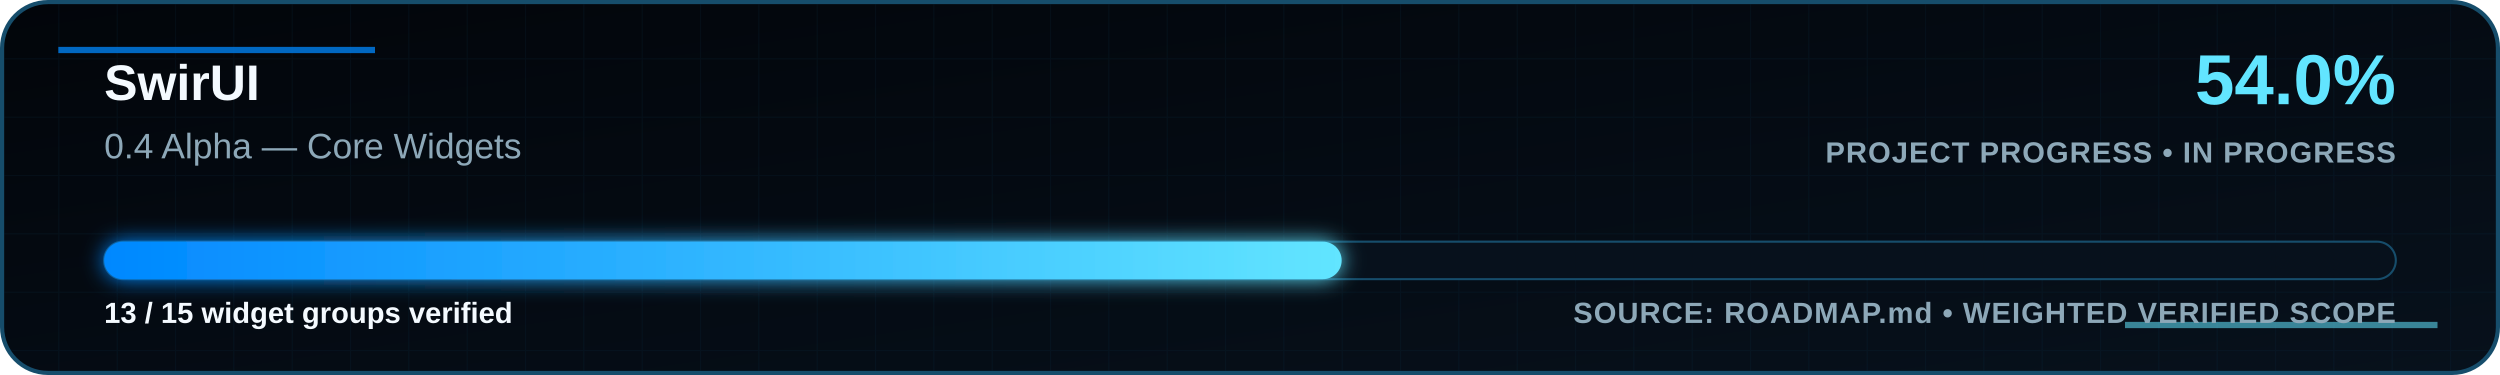
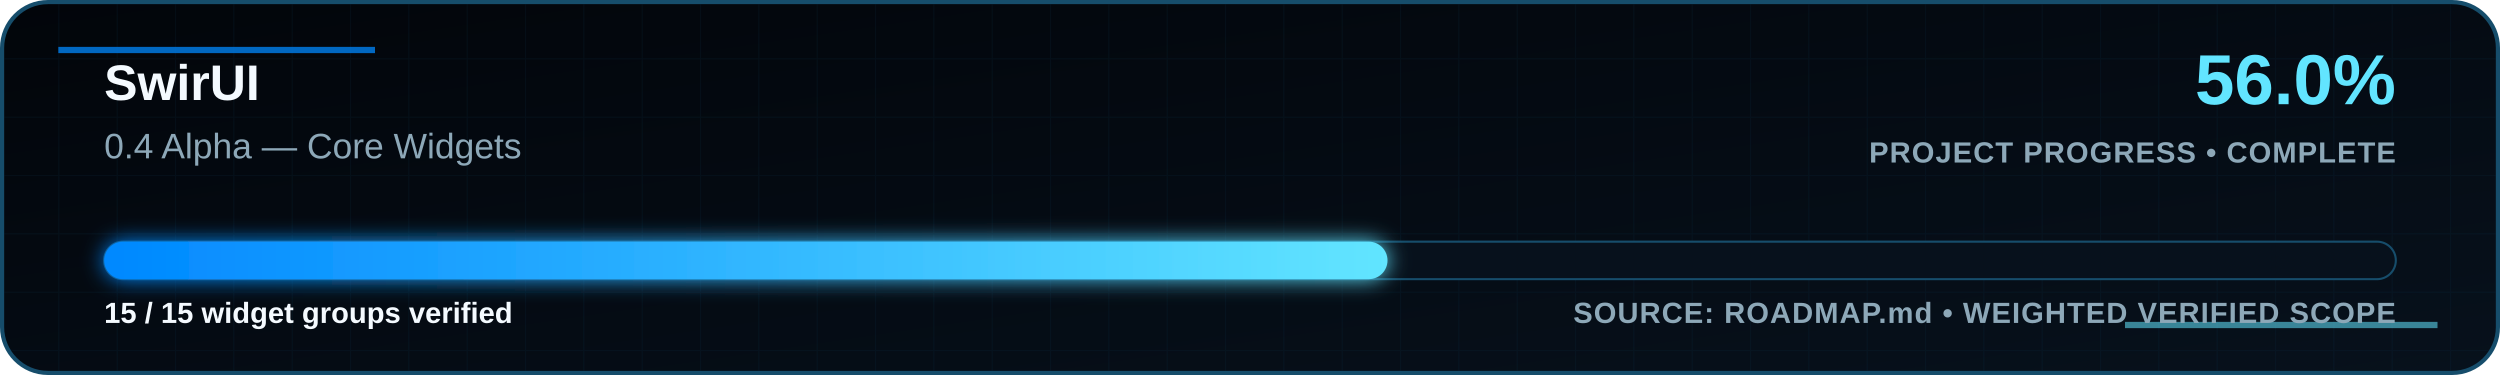
<svg xmlns="http://www.w3.org/2000/svg" width="1200" height="180" viewBox="0 0 1200 180" role="img" aria-labelledby="title desc">
  <defs>
    <linearGradient id="surface" x1="0" y1="0" x2="1" y2="1">
      <stop offset="0" stop-color="#02050A" />
      <stop offset="1" stop-color="#07111C" />
    </linearGradient>
    <linearGradient id="progressGradient" x1="0" y1="0" x2="1" y2="0">
      <stop offset="0" stop-color="#0088FF" />
      <stop offset="1" stop-color="#62E5FF" />
    </linearGradient>
    <pattern id="grid" width="28" height="28" patternUnits="userSpaceOnUse">
      <path d="M 28 0 L 0 0 0 28" fill="none" stroke="#0B3550" stroke-width="1" opacity="0.24" />
    </pattern>
    <filter id="softGlow" x="-20%" y="-100%" width="140%" height="300%">
      <feGaussianBlur stdDeviation="5" result="blur" />
      <feMerge>
        <feMergeNode in="blur" />
        <feMergeNode in="SourceGraphic" />
      </feMerge>
    </filter>
    <style>
      .project { fill:#F4FAFF; font:700 24px 'Segoe UI',Arial,sans-serif; }
      .scope { fill:#8DA8B8; font:500 17px 'Segoe UI',Arial,sans-serif; }
      .percent { fill:#62E5FF; font:800 34px 'Segoe UI',Arial,sans-serif; }
      .meta { fill:#8DA8B8; font:600 14px 'Segoe UI',Arial,sans-serif; letter-spacing:.5px; }
      .counter { fill:#F4FAFF; font:600 14px 'Segoe UI',Arial,sans-serif; }
    </style>
  </defs>
  <rect x="1" y="1" width="1198" height="178" rx="22" fill="url(#surface)" stroke="#164D6B" stroke-width="2" />
  <rect x="2" y="2" width="1196" height="176" rx="21" fill="url(#grid)" opacity="0.65" />
  <path d="M 28 24 H 180" stroke="#0088FF" stroke-width="3" opacity="0.75" />
  <path d="M 1020 156 H 1170" stroke="#62E5FF" stroke-width="3" opacity="0.55" />
  <text x="50" y="48" class="project">SwirUI</text>
  <text x="50" y="76" class="scope">0.4 Alpha — Core Widgets</text>
-   <text x="1150" y="50" text-anchor="end" class="percent">54.0%</text>
-   <text x="1150" y="78" text-anchor="end" class="meta">PROJECT PROGRESS • IN PROGRESS</text>
+   <text x="1150" y="50" text-anchor="end" class="percent">56.0%</text>
+   <text x="1150" y="78" text-anchor="end" class="meta">PROJECT PROGRESS • COMPLETE</text>
  <rect data-role="progress-track" x="50" y="116" width="1100" height="18" rx="9" fill="#07111C" stroke="#164D6B" stroke-width="1" />
-   <rect data-role="progress-fill" x="50" y="116" width="594" height="18" rx="9" fill="url(#progressGradient)" filter="url(#softGlow)" />
-   <text x="50" y="155" class="counter">13 / 15 widget groups verified</text>
+   <rect data-role="progress-fill" x="50" y="116" width="616" height="18" rx="9" fill="url(#progressGradient)" filter="url(#softGlow)" />
+   <text x="50" y="155" class="counter">15 / 15 widget groups verified</text>
  <text x="1150" y="155" text-anchor="end" class="meta">SOURCE: ROADMAP.md • WEIGHTED VERIFIED SCOPE</text>
</svg>
